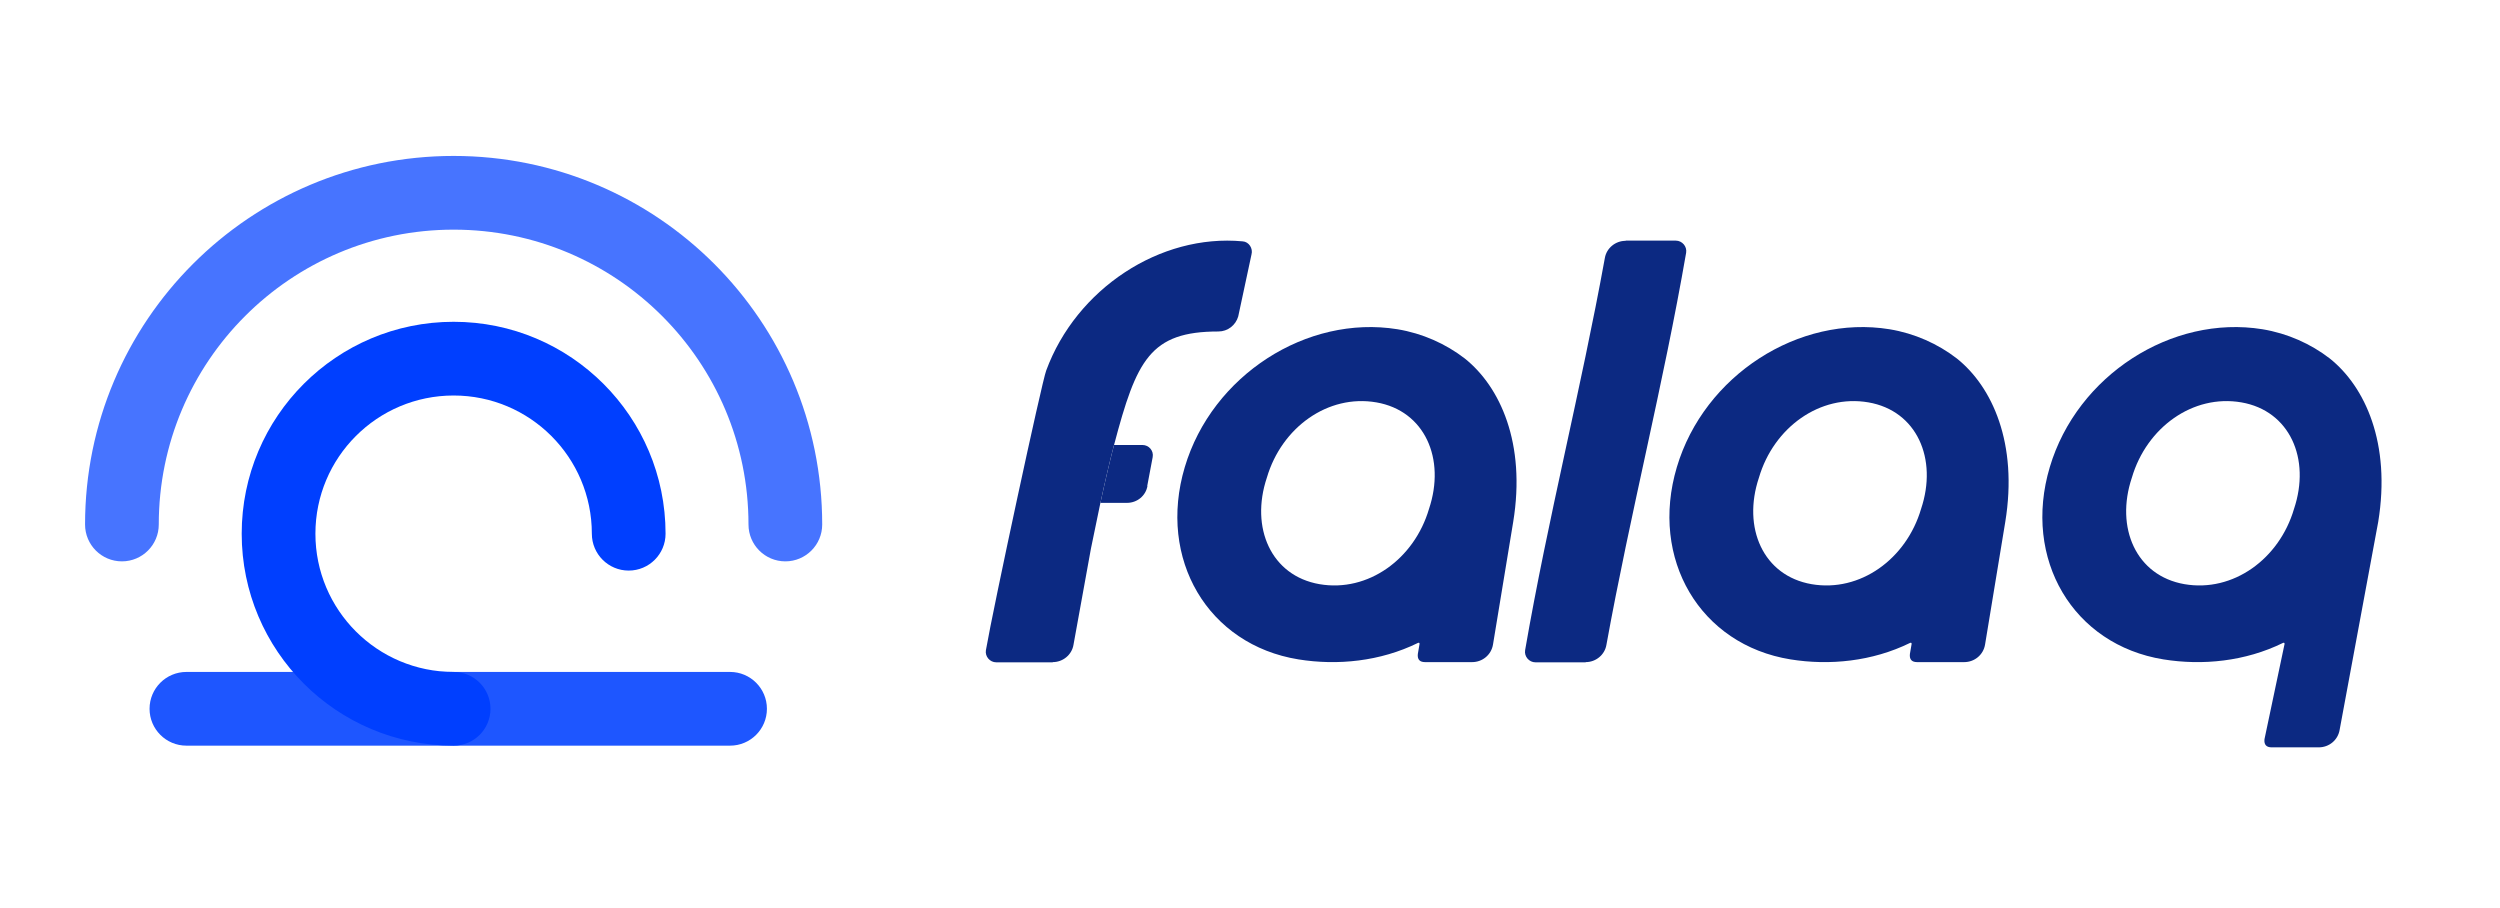
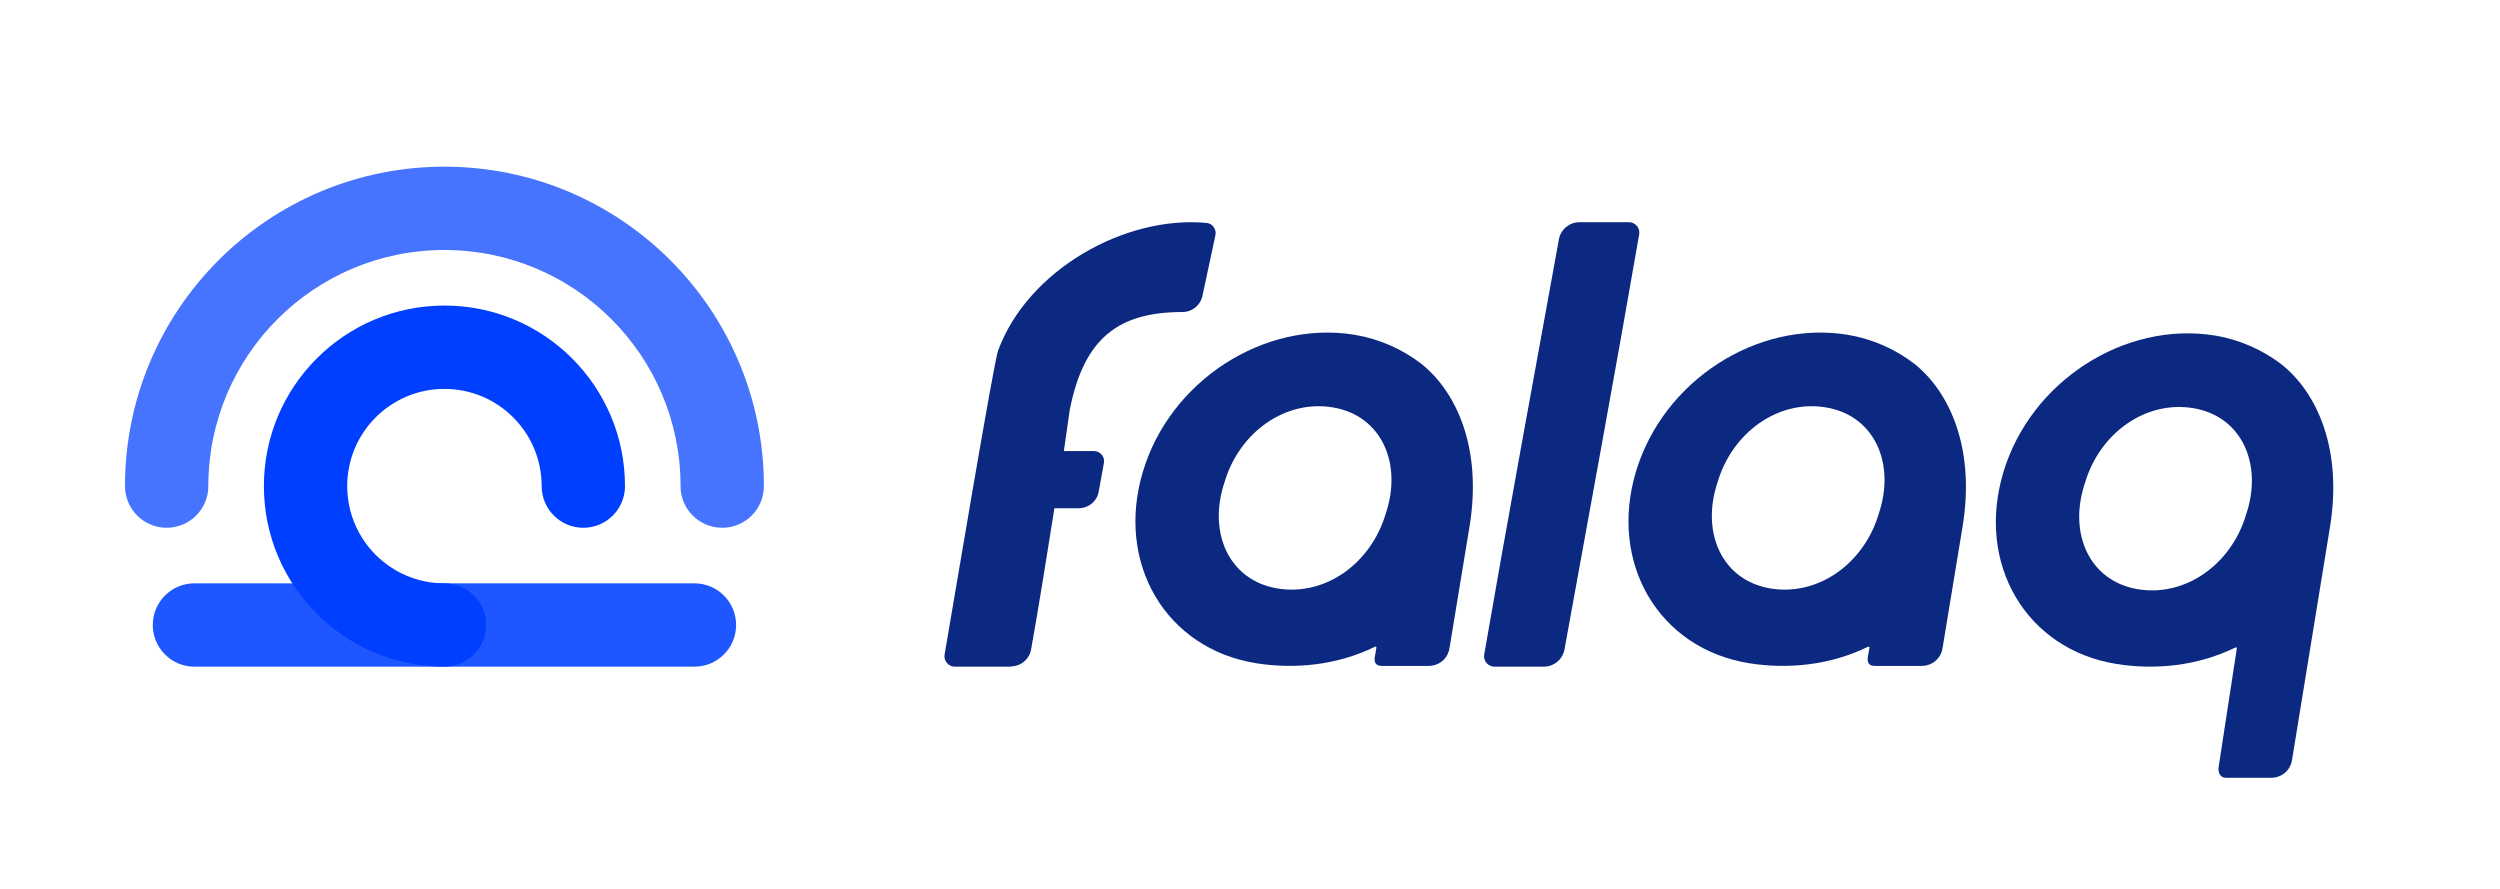
- <svg xmlns="http://www.w3.org/2000/svg" width="992" height="360" viewBox="0 0 992 360" fill="none">
-   <path opacity="0.88" fill-rule="evenodd" clip-rule="evenodd" d="M59.344 281.25C59.344 273.173 65.892 266.625 73.969 266.625H289.687C297.765 266.625 304.312 273.173 304.312 281.25C304.312 289.327 297.765 295.875 289.687 295.875H73.969C65.892 295.875 59.344 289.327 59.344 281.25Z" fill="#003FFF" />
-   <path fill-rule="evenodd" clip-rule="evenodd" d="M180 156.938C149.711 156.938 125.156 181.492 125.156 211.781C125.156 242.071 149.711 266.625 180 266.625C188.077 266.625 194.625 273.173 194.625 281.25C194.625 289.327 188.077 295.875 180 295.875C133.556 295.875 95.906 258.225 95.906 211.781C95.906 165.338 133.556 127.688 180 127.688C226.444 127.688 264.094 165.338 264.094 211.781C264.094 219.858 257.546 226.406 249.469 226.406C241.392 226.406 234.844 219.858 234.844 211.781C234.844 181.492 210.289 156.938 180 156.938Z" fill="#003FFF" />
-   <path opacity="0.72" fill-rule="evenodd" clip-rule="evenodd" d="M180 91.125C115.383 91.125 63 143.508 63 208.125C63 216.202 56.452 222.75 48.375 222.75C40.298 222.75 33.75 216.202 33.75 208.125C33.75 127.353 99.228 61.875 180 61.875C260.772 61.875 326.25 127.353 326.25 208.125C326.25 216.202 319.702 222.75 311.625 222.75C303.548 222.75 297 216.202 297 208.125C297 143.508 244.617 91.125 180 91.125Z" fill="#003FFF" />
-   <path d="M565.436 262.726H584.149C588.242 262.726 591.751 259.824 592.419 255.761L600.439 207.09C605.535 175.914 595.26 153.444 581.225 142.25C573.706 136.446 564.517 132.3 554.492 130.642C518.571 124.838 480.978 148.884 470.118 185.366C459.258 221.849 479.307 255.844 515.229 261.648C530.684 264.136 547.642 262.478 562.679 255.098C563.097 254.932 563.348 255.098 563.264 255.596L562.596 259.493C562.345 261.731 563.431 262.726 565.436 262.726ZM567.023 201.949C561.176 221.849 542.797 235.116 523.583 231.799C504.369 228.482 496.015 209.412 502.698 189.512C508.546 169.612 526.924 156.346 546.138 159.663C565.353 162.979 573.706 182.05 567.023 201.949Z" fill="#0C2982" />
-   <path d="M760.689 262.726H779.402C783.495 262.726 787.004 259.824 787.672 255.761L795.692 207.09C800.788 175.914 790.512 153.444 776.478 142.25C768.959 136.446 759.77 132.3 749.745 130.642C713.823 124.838 676.231 148.884 665.37 185.366C654.51 221.849 674.56 255.844 710.482 261.648C725.936 264.136 742.895 262.478 757.932 255.098C758.35 254.932 758.6 255.098 758.517 255.596L757.849 259.493C757.598 261.731 758.684 262.726 760.689 262.726ZM762.276 201.949C756.428 221.849 738.05 235.116 718.836 231.799C699.622 228.482 691.268 209.412 697.951 189.512C703.799 169.612 722.177 156.346 741.391 159.663C760.605 162.979 768.959 182.05 762.276 201.949Z" fill="#0C2982" />
-   <path d="M901.387 296.547H920.1C924.194 296.547 927.702 293.645 928.371 289.582L943.674 207.09C948.77 175.914 938.495 153.444 924.46 142.25C916.942 136.446 907.752 132.3 897.728 130.642C861.806 124.838 824.213 148.884 813.353 185.366C802.493 221.849 822.542 255.844 858.464 261.648C873.919 264.136 890.877 262.478 905.914 255.098C906.332 254.932 906.583 255.098 906.499 255.596L898.547 293.313C898.296 295.552 899.382 296.547 901.387 296.547ZM910.259 201.949C904.411 221.849 886.032 235.116 866.818 231.799C847.604 228.482 839.25 209.412 845.933 189.512C851.781 169.612 870.16 156.346 889.374 159.663C908.588 162.979 916.942 182.05 910.259 201.949Z" fill="#0C2982" />
-   <path d="M637.418 255.928C636.75 259.825 633.241 262.727 629.231 262.727L629.147 262.81H609.26C606.754 262.81 604.749 260.488 605.167 258C614.184 205.833 627.356 154.469 636.808 102.363C637.476 98.466 640.985 95.564 644.995 95.564L645.078 95.481H664.966C667.472 95.481 669.477 97.802 669.059 100.29C660.042 152.457 646.87 203.821 637.418 255.928Z" fill="#0C2982" />
-   <path d="M425.947 255.928C425.279 259.825 421.77 262.727 417.76 262.727L417.677 262.809H395.303C392.796 262.809 390.791 260.488 391.209 258C394.133 241.086 413.47 151.155 415.141 147.009C427.087 114.589 460.335 92.699 493.083 95.767C495.589 95.933 497.26 98.586 496.591 100.991L491.328 125.563C490.326 129.045 487.151 131.533 483.476 131.533C456.361 131.533 450.967 142.836 442.052 176.572C441.973 176.87 441.894 177.17 441.815 177.472C440.482 182.539 438.573 190.577 436.647 199.534C436.565 199.917 436.483 200.302 436.4 200.688C435.253 206.072 434.09 211.744 432.881 217.704L425.947 255.928Z" fill="#0C2982" />
-   <path d="M442.052 176.572C441.973 176.87 441.894 177.17 441.815 177.472C440.482 182.539 438.573 190.577 436.647 199.534H447.215C451.181 199.534 454.651 196.746 455.312 192.809H455.23L457.378 181.411C457.873 178.868 455.891 176.572 453.329 176.572H442.052Z" fill="#0C2982" />
+ <svg xmlns="http://www.w3.org/2000/svg" width="180" height="64" viewBox="0 0 180 64" fill="none">
+   <path opacity="0.88" fill-rule="evenodd" clip-rule="evenodd" d="M11 45C11 43.343 12.343 42 14 42H50C51.657 42 53 43.343 53 45C53 46.657 51.657 48 50 48H14C12.343 48 11 46.657 11 45Z" fill="#003FFF" />
+   <path fill-rule="evenodd" clip-rule="evenodd" d="M32 28C28.134 28 25 31.134 25 35C25 38.866 28.134 42 32 42C33.657 42 35 43.343 35 45C35 46.657 33.657 48 32 48C24.82 48 19 42.18 19 35C19 27.82 24.82 22 32 22C39.18 22 45 27.82 45 35C45 36.657 43.657 38 42 38C40.343 38 39 36.657 39 35C39 31.134 35.866 28 32 28Z" fill="#003FFF" />
+   <path opacity="0.72" fill-rule="evenodd" clip-rule="evenodd" d="M32 18C22.611 18 15 25.611 15 35C15 36.657 13.657 38 12 38C10.343 38 9 36.657 9 35C9 22.297 19.297 12 32 12C44.703 12 55 22.297 55 35C55 36.657 53.657 38 52 38C50.343 38 49 36.657 49 35C49 25.611 41.389 18 32 18Z" fill="#003FFF" />
+   <path d="M72.77 47.985C73.489 47.985 74.118 47.465 74.238 46.766C74.779 43.781 75.397 39.841 75.918 36.593H77.658C78.369 36.593 78.991 36.093 79.109 35.387L79.48 33.343C79.569 32.887 79.213 32.475 78.754 32.475H76.599C76.67 32.075 76.977 29.738 77.034 29.452C78.069 24.278 80.592 22.466 85.148 22.466C85.808 22.466 86.377 22.02 86.556 21.395L87.5 16.988C87.62 16.557 87.32 16.081 86.871 16.051C81 15.501 74.004 19.427 71.862 25.242C71.564 25.983 68.552 44 68.015 47.108L68.01 47.138C67.935 47.584 68.294 48 68.744 48H72.755L72.77 47.985Z" fill="#0C2982" />
+   <path fill-rule="evenodd" clip-rule="evenodd" d="M99.489 47.945H102.867C103.606 47.945 104.24 47.421 104.36 46.687L105.808 37.901C106.728 32.273 104.873 28.217 102.339 26.197C100.982 25.149 99.323 24.4 97.514 24.101C91.029 23.053 84.243 27.394 82.282 33.98C80.322 40.566 83.941 46.702 90.426 47.75C93.216 48.199 96.277 47.9 98.992 46.568C99.067 46.538 99.112 46.568 99.097 46.657L98.977 47.361C98.931 47.765 99.127 47.945 99.489 47.945ZM91.934 42.362C95.402 42.96 98.72 40.566 99.776 36.973C100.982 33.381 99.474 29.938 96.006 29.34C92.537 28.741 89.219 31.136 88.164 34.728C86.957 38.32 88.465 41.763 91.934 42.362Z" fill="#0C2982" />
+   <path d="M111.162 48C111.881 48 112.522 47.465 112.642 46.766C114.336 37.424 116.407 26.215 118.023 16.862C118.098 16.416 117.738 16 117.289 16L113.71 16C112.991 16 112.361 16.535 112.241 17.234C110.547 26.576 108.476 37.785 106.86 47.138C106.785 47.584 107.145 48 107.594 48H111.162Z" fill="#0C2982" />
+   <path fill-rule="evenodd" clip-rule="evenodd" d="M134.989 47.945H138.367C139.106 47.945 139.74 47.421 139.86 46.687L141.308 37.901C142.228 32.273 140.373 28.217 137.839 26.197C136.482 25.149 134.823 24.4 133.014 24.101C126.529 23.053 119.743 27.394 117.782 33.98C115.822 40.566 119.441 46.702 125.926 47.75C128.716 48.199 131.777 47.9 134.492 46.568C134.567 46.538 134.612 46.568 134.597 46.657L134.476 47.361C134.431 47.765 134.627 47.945 134.989 47.945ZM127.434 42.362C130.902 42.96 134.22 40.566 135.276 36.973C136.482 33.381 134.974 29.938 131.506 29.34C128.037 28.741 124.719 31.136 123.664 34.728C122.457 38.32 123.965 41.763 127.434 42.362Z" fill="#0C2982" />
+   <path fill-rule="evenodd" clip-rule="evenodd" d="M160.256 56H163.53C164.269 56 164.903 55.473 165.023 54.74L167.757 37.956C168.677 32.328 166.822 28.272 164.289 26.251C162.932 25.204 161.273 24.455 159.463 24.156C152.979 23.108 146.193 27.449 144.233 34.034C142.272 40.62 145.891 46.757 152.376 47.804C155.166 48.253 158.227 47.954 160.941 46.622C161.017 46.592 161.062 46.622 161.047 46.712L159.736 55.262C159.691 55.666 159.895 56 160.256 56ZM153.884 42.416C157.352 43.015 160.67 40.62 161.725 37.028C162.932 33.436 161.424 29.993 157.955 29.395C154.487 28.796 151.169 31.191 150.114 34.783C148.907 38.375 150.415 41.817 153.884 42.416Z" fill="#0C2982" />
</svg>
